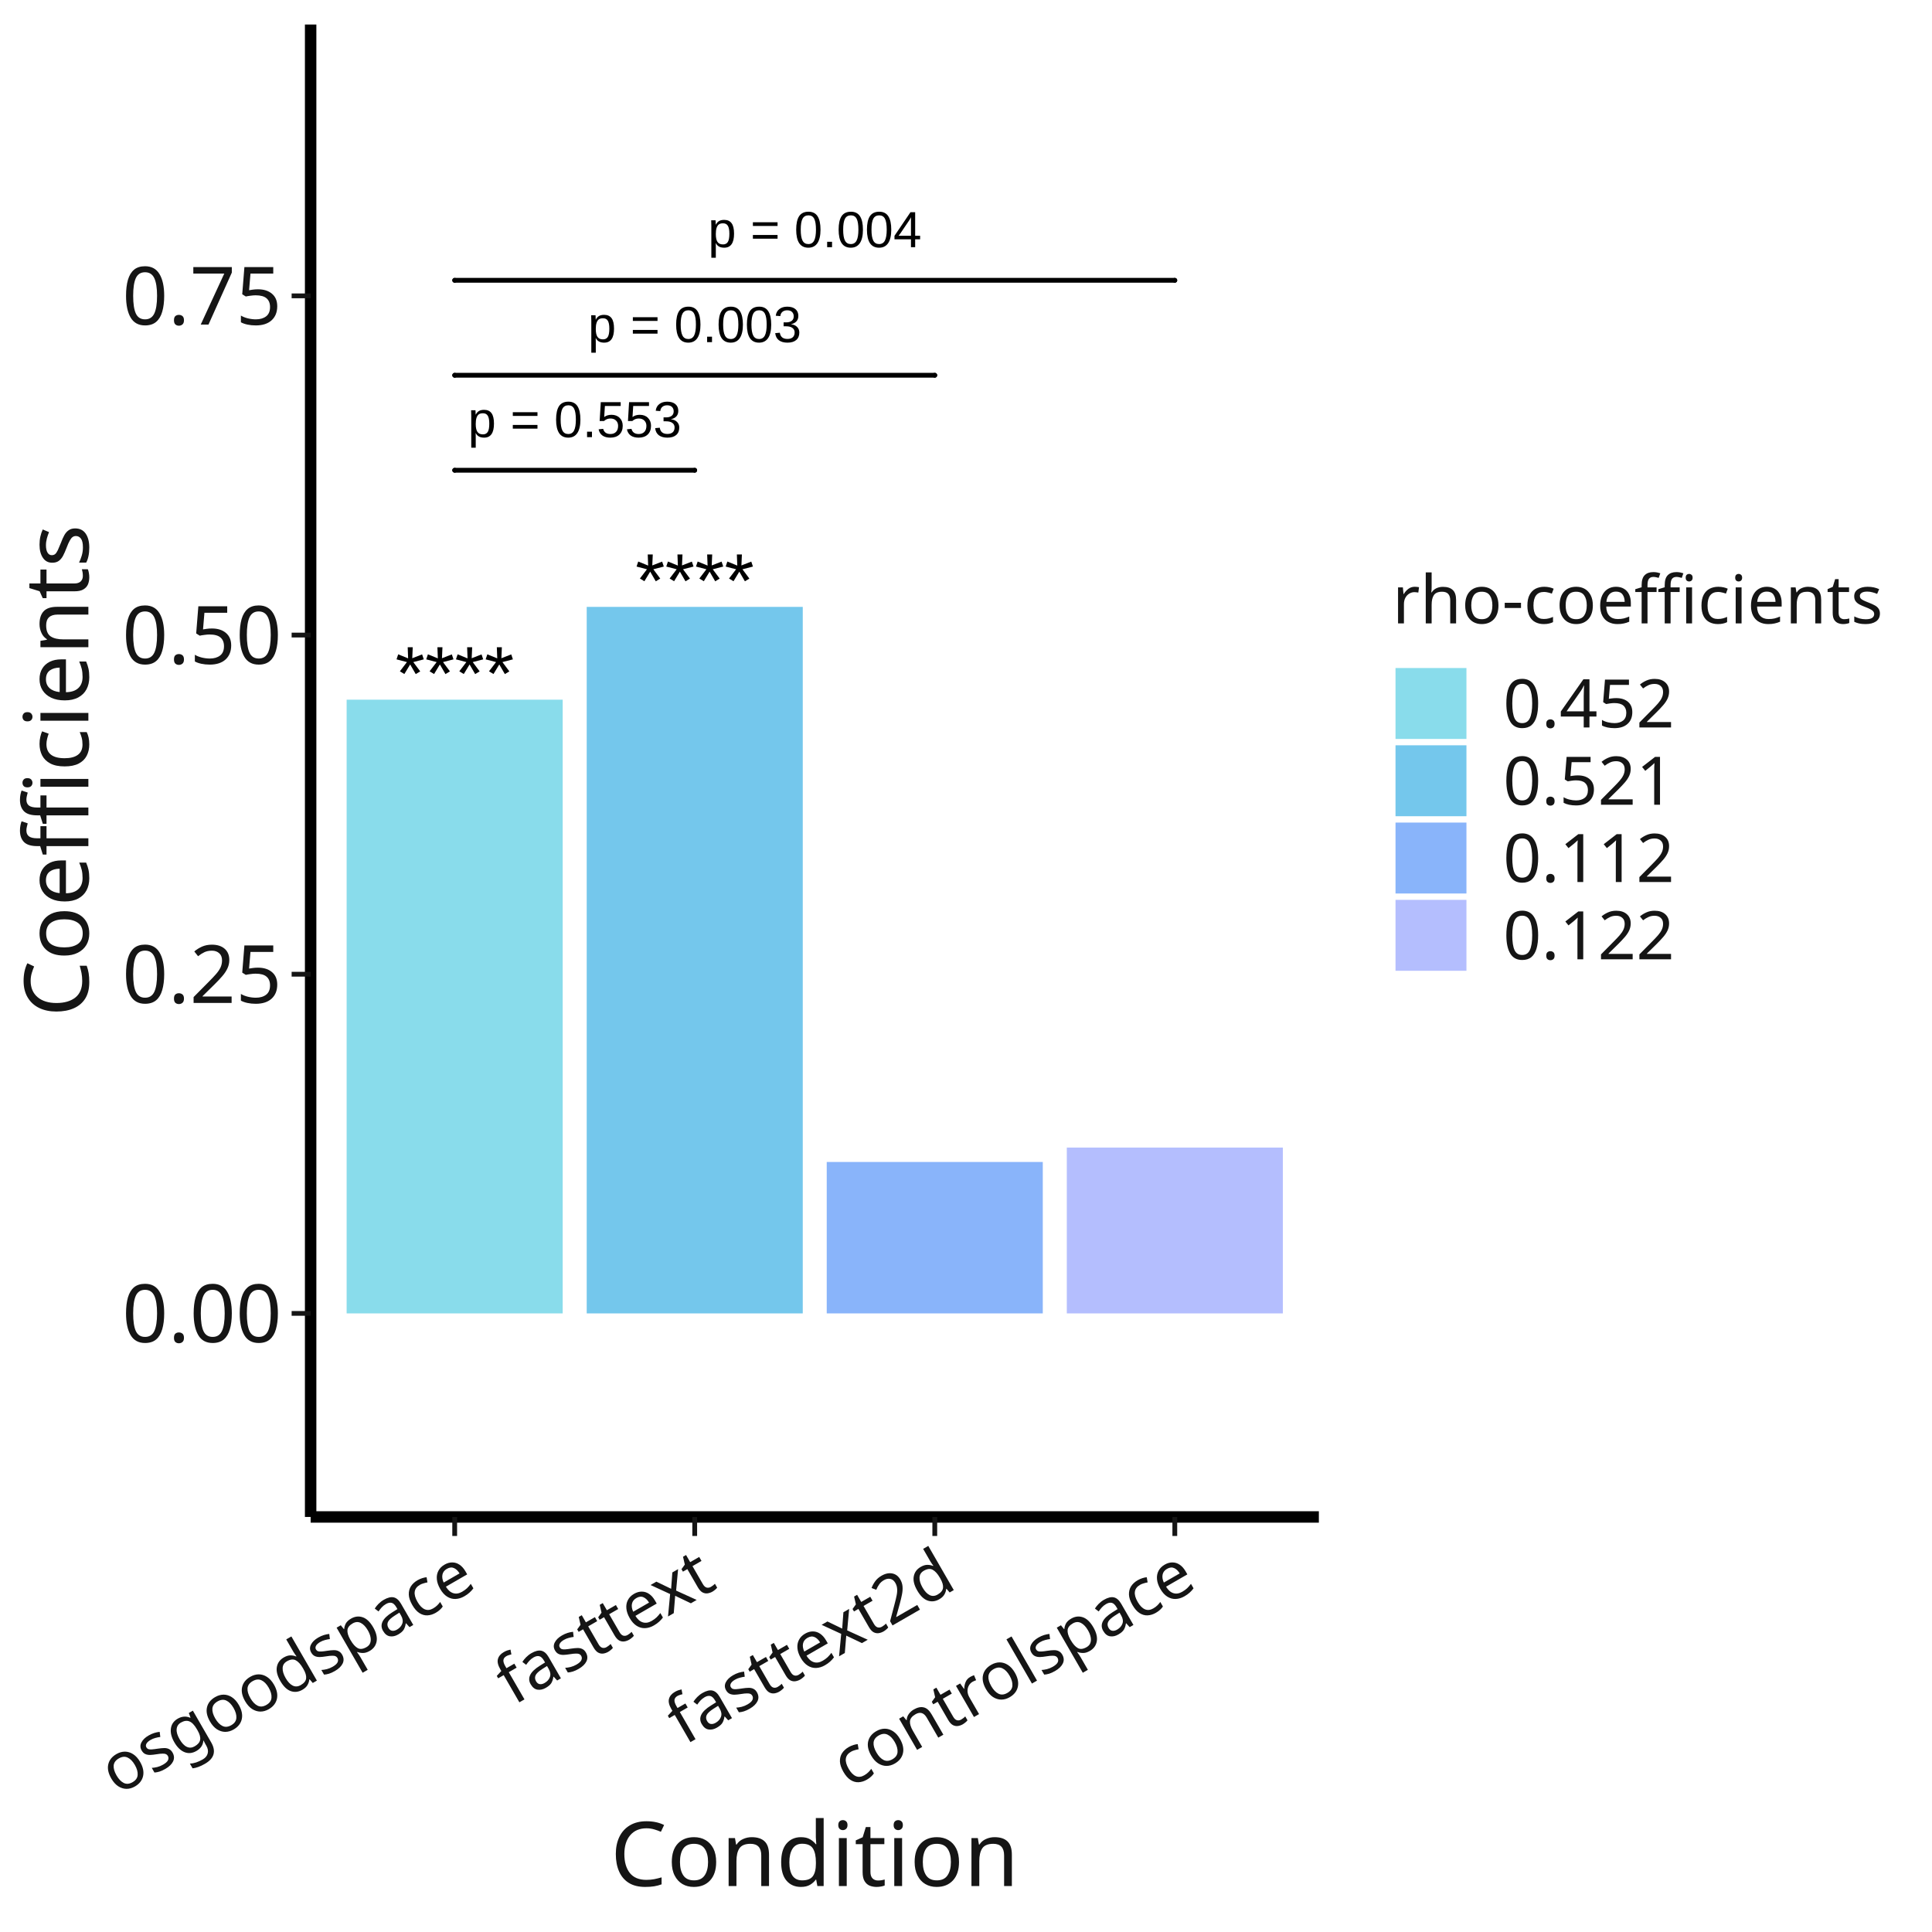
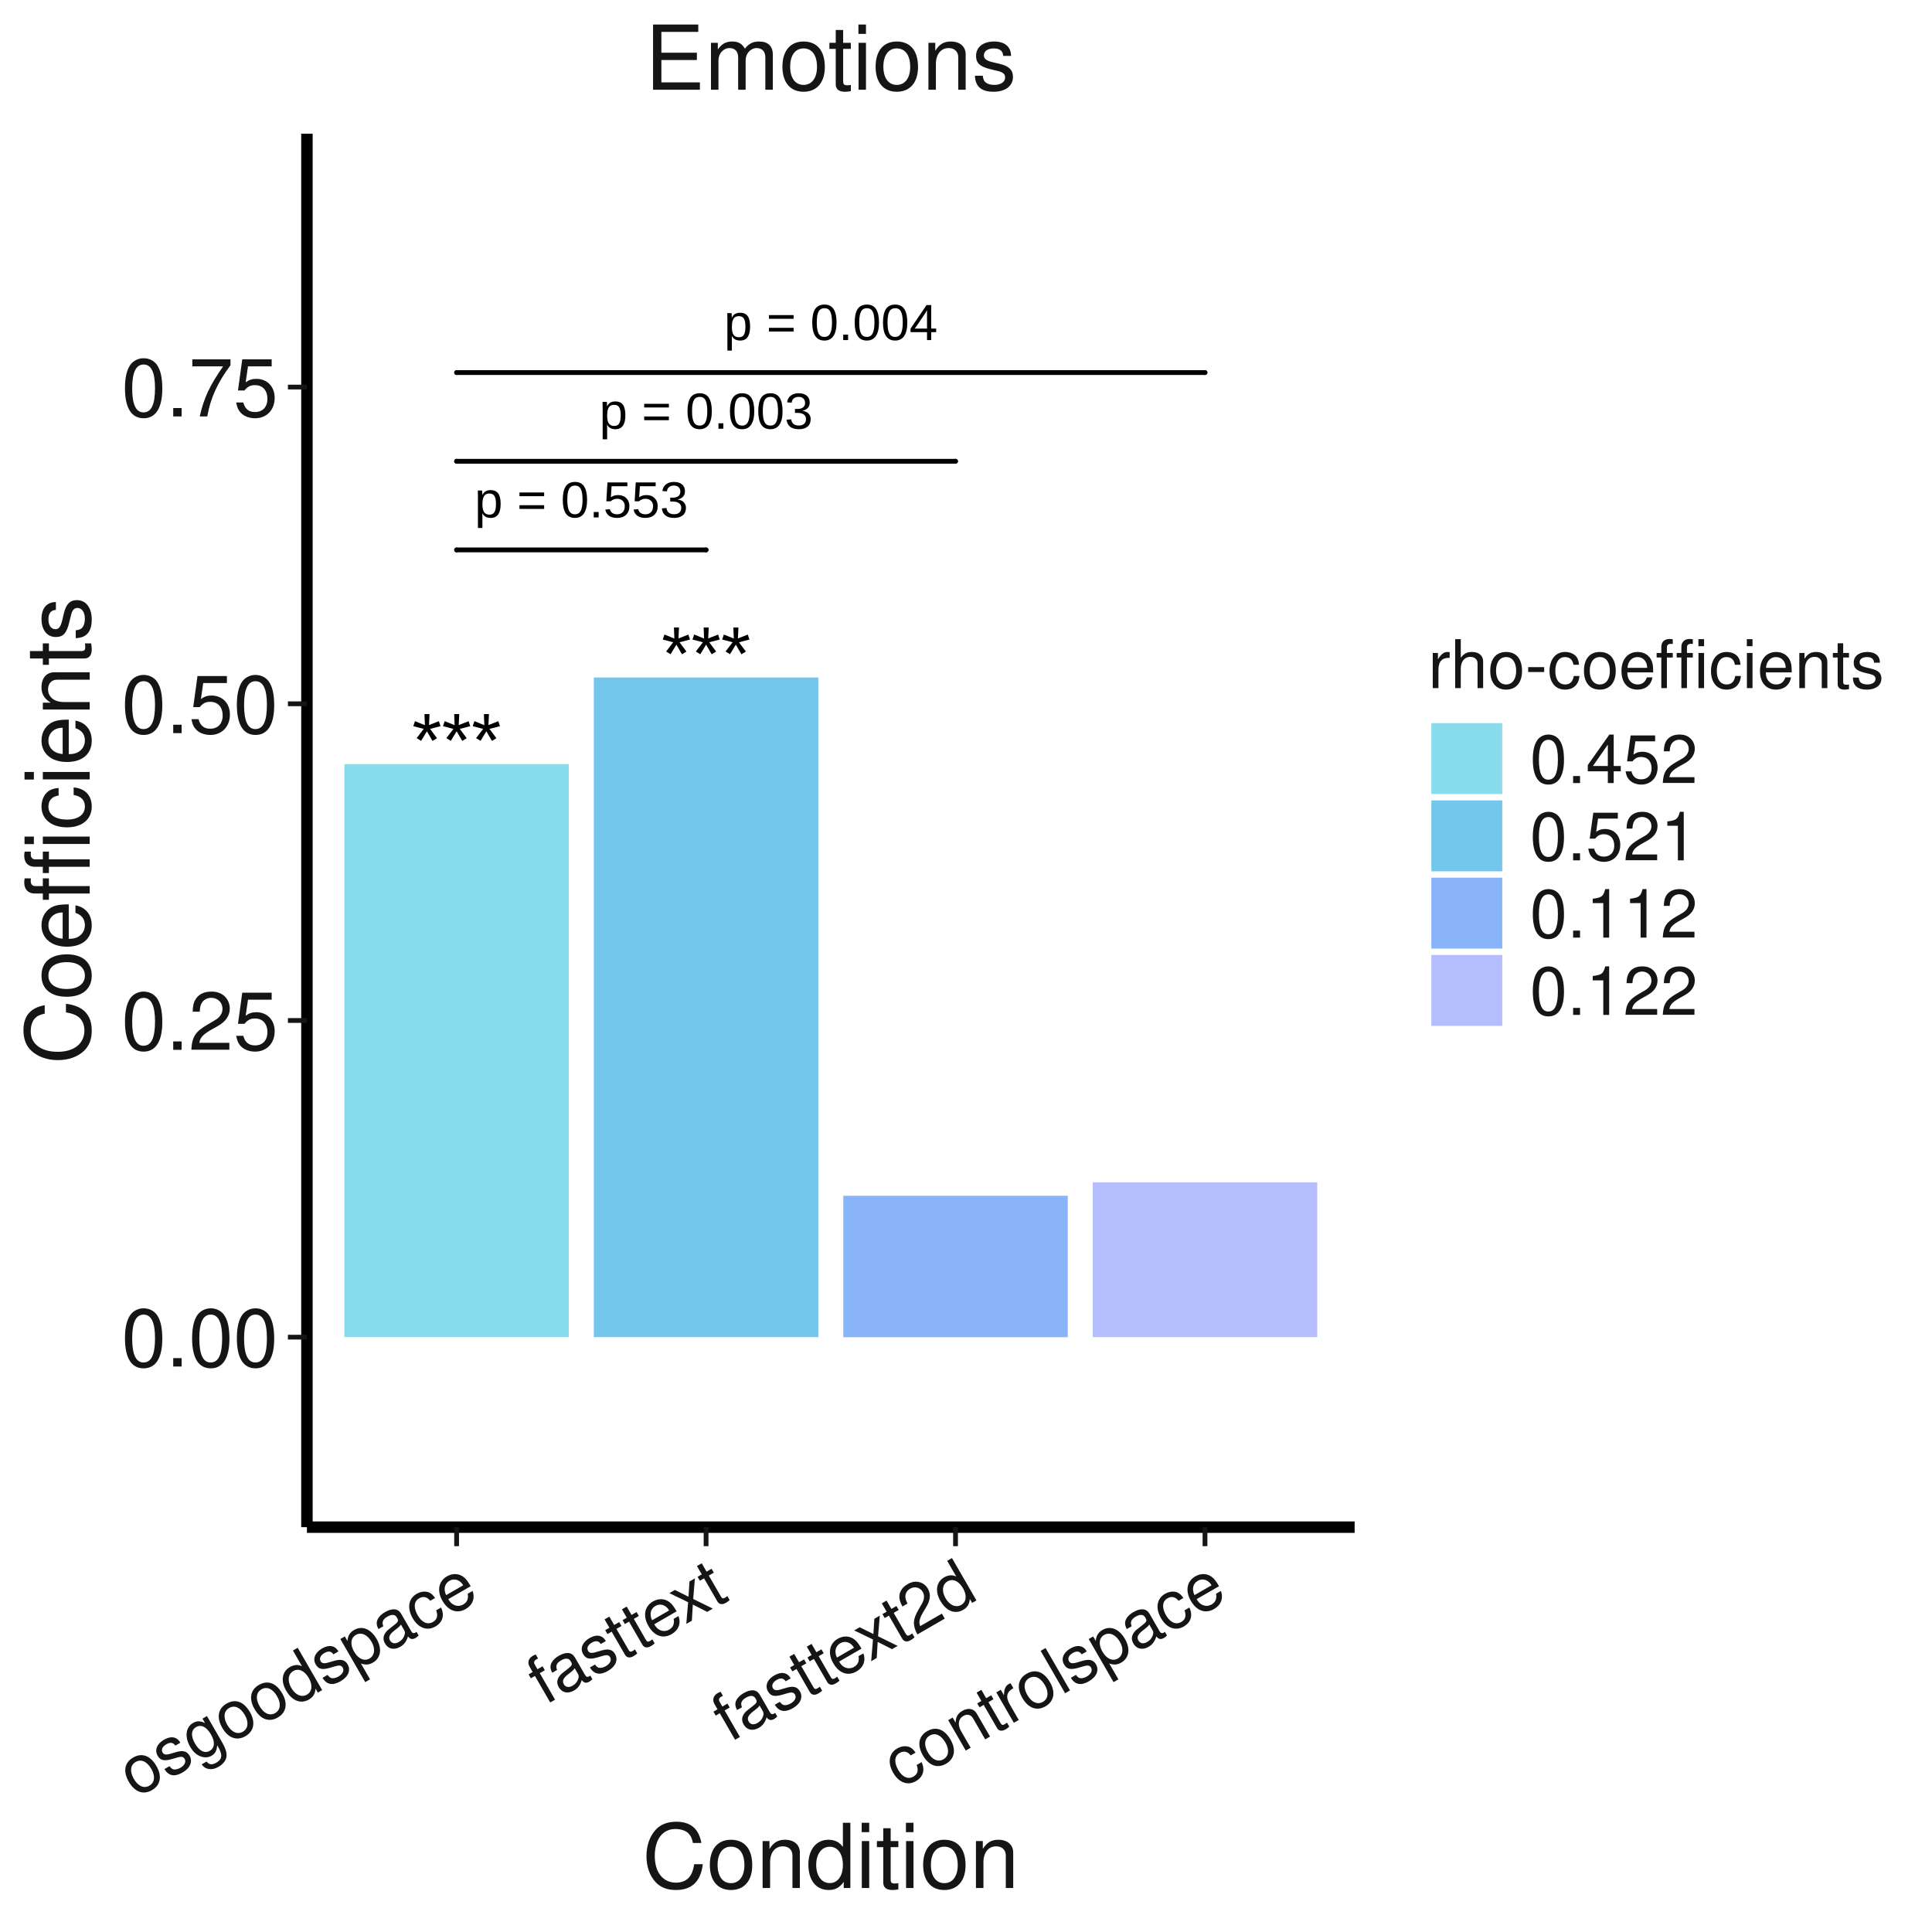
<svg xmlns="http://www.w3.org/2000/svg" class="svglite" width="432.00pt" height="432.00pt" viewBox="0 0 432.00 432.00">
  <defs>
    <style type="text/css">
    .svglite line, .svglite polyline, .svglite polygon, .svglite path, .svglite rect, .svglite circle {
      fill: none;
      stroke: #000000;
      stroke-linecap: round;
      stroke-linejoin: round;
      stroke-miterlimit: 10.00;
    }
    .svglite text {
      white-space: pre;
    }
  </style>
  </defs>
  <rect width="100%" height="100%" style="stroke: none; fill: #FFFFFF;" />
  <defs>
    <clipPath id="cpMC4wMHw0MzIuMDB8MC4wMHw0MzIuMDA=">
      <rect x="0.00" y="0.00" width="432.00" height="432.00" />
    </clipPath>
  </defs>
  <g clip-path="url(#cpMC4wMHw0MzIuMDB8MC4wMHw0MzIuMDA=)">
-     <rect x="0.00" y="0" width="432.00" height="432.00" style="stroke-width: 1.07; stroke: #FFFFFF; fill: #FFFFFF;" />
+     <rect x="0" y="0.00" width="432.00" height="432.00" style="stroke-width: 1.07; stroke: #FFFFFF; fill: #FFFFFF;" />
  </g>
  <defs>
-     <clipPath id="cpNjkuNDZ8Mjk0LjkwfDUuNDh8MzM5LjE5">
-       <rect x="69.46" y="5.48" width="225.43" height="333.71" />
+     <clipPath id="cpNjguNjN8MzAyLjkwfDI5LjkwfDM0MS40OA==">
+       <rect x="68.63" y="29.90" width="234.27" height="311.58" />
    </clipPath>
  </defs>
-   <g clip-path="url(#cpNjkuNDZ8Mjk0LjkwfDUuNDh8MzM5LjE5)">
-     <rect x="69.46" y="5.48" width="225.43" height="333.71" style="stroke-width: 1.07; stroke: none; fill: #FFFFFF;" />
-     <polyline points="69.46,331.60 294.90,331.60 " style="stroke-width: 0.53; stroke: #FFFFFF; stroke-linecap: butt;" />
-     <polyline points="69.46,255.76 294.90,255.76 " style="stroke-width: 0.53; stroke: #FFFFFF; stroke-linecap: butt;" />
-     <polyline points="69.46,179.92 294.90,179.92 " style="stroke-width: 0.53; stroke: #FFFFFF; stroke-linecap: butt;" />
-     <polyline points="69.46,104.07 294.90,104.07 " style="stroke-width: 0.53; stroke: #FFFFFF; stroke-linecap: butt;" />
-     <polyline points="69.46,28.23 294.90,28.23 " style="stroke-width: 0.53; stroke: #FFFFFF; stroke-linecap: butt;" />
-     <polyline points="69.46,293.68 294.90,293.68 " style="stroke-width: 1.07; stroke: #FFFFFF; stroke-linecap: butt;" />
-     <polyline points="69.46,217.84 294.90,217.84 " style="stroke-width: 1.07; stroke: #FFFFFF; stroke-linecap: butt;" />
-     <polyline points="69.46,142.00 294.90,142.00 " style="stroke-width: 1.07; stroke: #FFFFFF; stroke-linecap: butt;" />
-     <polyline points="69.46,66.15 294.90,66.15 " style="stroke-width: 1.07; stroke: #FFFFFF; stroke-linecap: butt;" />
-     <polyline points="101.67,339.19 101.67,5.48 " style="stroke-width: 1.07; stroke: #FFFFFF; stroke-linecap: butt;" />
-     <polyline points="155.34,339.19 155.34,5.48 " style="stroke-width: 1.07; stroke: #FFFFFF; stroke-linecap: butt;" />
-     <polyline points="209.02,339.19 209.02,5.48 " style="stroke-width: 1.07; stroke: #FFFFFF; stroke-linecap: butt;" />
-     <polyline points="262.69,339.19 262.69,5.48 " style="stroke-width: 1.07; stroke: #FFFFFF; stroke-linecap: butt;" />
-     <rect x="77.51" y="156.45" width="48.31" height="137.23" style="stroke-width: 1.07; stroke: none; stroke-linecap: butt; stroke-linejoin: miter; fill: #89DCEB;" />
-     <rect x="131.19" y="135.70" width="48.31" height="157.98" style="stroke-width: 1.07; stroke: none; stroke-linecap: butt; stroke-linejoin: miter; fill: #74C7EC;" />
-     <rect x="184.86" y="259.82" width="48.31" height="33.86" style="stroke-width: 1.07; stroke: none; stroke-linecap: butt; stroke-linejoin: miter; fill: #89B4FA;" />
-     <rect x="238.54" y="256.60" width="48.31" height="37.08" style="stroke-width: 1.07; stroke: none; stroke-linecap: butt; stroke-linejoin: miter; fill: #B4BEFE;" />
-     <text x="101.67" y="156.48" text-anchor="middle" style="font-size: 17.07px; font-family: &quot;Liberation Sans&quot;;" textLength="37.61px" lengthAdjust="spacingAndGlyphs">****</text>
-     <text x="155.34" y="135.73" text-anchor="middle" style="font-size: 17.07px; font-family: &quot;Liberation Sans&quot;;" textLength="37.61px" lengthAdjust="spacingAndGlyphs">****</text>
-     <text x="128.50" y="97.75" text-anchor="middle" style="font-size: 11.38px; font-family: &quot;Liberation Sans&quot;;" textLength="48.51px" lengthAdjust="spacingAndGlyphs">p = 0.553</text>
-     <line x1="155.34" y1="105.15" x2="155.34" y2="105.15" style="stroke-width: 1.07;" />
-     <line x1="155.34" y1="105.15" x2="101.67" y2="105.15" style="stroke-width: 1.07;" />
-     <line x1="101.67" y1="105.15" x2="101.67" y2="105.15" style="stroke-width: 1.07;" />
-     <text x="155.34" y="76.51" text-anchor="middle" style="font-size: 11.38px; font-family: &quot;Liberation Sans&quot;;" textLength="48.51px" lengthAdjust="spacingAndGlyphs">p = 0.003</text>
-     <line x1="209.02" y1="83.91" x2="209.02" y2="83.91" style="stroke-width: 1.07;" />
-     <line x1="209.02" y1="83.91" x2="101.67" y2="83.91" style="stroke-width: 1.07;" />
-     <line x1="101.67" y1="83.91" x2="101.67" y2="83.91" style="stroke-width: 1.07;" />
-     <text x="182.18" y="55.28" text-anchor="middle" style="font-size: 11.38px; font-family: &quot;Liberation Sans&quot;;" textLength="48.51px" lengthAdjust="spacingAndGlyphs">p = 0.004</text>
-     <line x1="262.69" y1="62.68" x2="262.69" y2="62.68" style="stroke-width: 1.07;" />
-     <line x1="262.69" y1="62.68" x2="101.67" y2="62.68" style="stroke-width: 1.07;" />
-     <line x1="101.67" y1="62.68" x2="101.67" y2="62.68" style="stroke-width: 1.07;" />
+   <g clip-path="url(#cpNjguNjN8MzAyLjkwfDI5LjkwfDM0MS40OA==)">
+     <rect x="68.63" y="29.90" width="234.27" height="311.58" style="stroke-width: 1.07; stroke: none; fill: #FFFFFF;" />
+     <polyline points="68.63,334.40 302.90,334.40 " style="stroke-width: 0.53; stroke: #FFFFFF; stroke-linecap: butt;" />
+     <polyline points="68.63,263.59 302.90,263.59 " style="stroke-width: 0.53; stroke: #FFFFFF; stroke-linecap: butt;" />
+     <polyline points="68.63,192.77 302.90,192.77 " style="stroke-width: 0.53; stroke: #FFFFFF; stroke-linecap: butt;" />
+     <polyline points="68.63,121.96 302.90,121.96 " style="stroke-width: 0.53; stroke: #FFFFFF; stroke-linecap: butt;" />
+     <polyline points="68.63,51.15 302.90,51.15 " style="stroke-width: 0.53; stroke: #FFFFFF; stroke-linecap: butt;" />
+     <polyline points="68.63,298.99 302.90,298.99 " style="stroke-width: 1.07; stroke: #FFFFFF; stroke-linecap: butt;" />
+     <polyline points="68.63,228.18 302.90,228.18 " style="stroke-width: 1.07; stroke: #FFFFFF; stroke-linecap: butt;" />
+     <polyline points="68.63,157.37 302.90,157.37 " style="stroke-width: 1.07; stroke: #FFFFFF; stroke-linecap: butt;" />
+     <polyline points="68.63,86.55 302.90,86.55 " style="stroke-width: 1.07; stroke: #FFFFFF; stroke-linecap: butt;" />
+     <polyline points="102.10,341.48 102.10,29.90 " style="stroke-width: 1.07; stroke: #FFFFFF; stroke-linecap: butt;" />
+     <polyline points="157.88,341.48 157.88,29.90 " style="stroke-width: 1.07; stroke: #FFFFFF; stroke-linecap: butt;" />
+     <polyline points="213.66,341.48 213.66,29.90 " style="stroke-width: 1.07; stroke: #FFFFFF; stroke-linecap: butt;" />
+     <polyline points="269.44,341.48 269.44,29.90 " style="stroke-width: 1.07; stroke: #FFFFFF; stroke-linecap: butt;" />
+     <rect x="77.00" y="170.86" width="50.20" height="128.13" style="stroke-width: 1.07; stroke: none; stroke-linecap: butt; stroke-linejoin: miter; fill: #89DCEB;" />
+     <rect x="132.78" y="151.49" width="50.20" height="147.50" style="stroke-width: 1.07; stroke: none; stroke-linecap: butt; stroke-linejoin: miter; fill: #74C7EC;" />
+     <rect x="188.56" y="267.38" width="50.20" height="31.62" style="stroke-width: 1.07; stroke: none; stroke-linecap: butt; stroke-linejoin: miter; fill: #89B4FA;" />
+     <rect x="244.34" y="264.37" width="50.20" height="34.62" style="stroke-width: 1.07; stroke: none; stroke-linecap: butt; stroke-linejoin: miter; fill: #B4BEFE;" />
+     <text x="102.10" y="171.42" text-anchor="middle" style="font-size: 17.07px; font-family: &quot;Liberation Sans&quot;;" textLength="19.92px" lengthAdjust="spacingAndGlyphs">***</text>
+     <text x="157.88" y="152.05" text-anchor="middle" style="font-size: 17.07px; font-family: &quot;Liberation Sans&quot;;" textLength="19.92px" lengthAdjust="spacingAndGlyphs">***</text>
+     <text x="129.99" y="115.70" text-anchor="middle" style="font-size: 11.38px; font-family: &quot;Liberation Sans&quot;;" textLength="47.74px" lengthAdjust="spacingAndGlyphs">p = 0.553</text>
+     <line x1="157.88" y1="122.96" x2="157.88" y2="122.96" style="stroke-width: 1.07;" />
+     <line x1="157.88" y1="122.96" x2="102.10" y2="122.96" style="stroke-width: 1.07;" />
+     <line x1="102.10" y1="122.96" x2="102.10" y2="122.96" style="stroke-width: 1.07;" />
+     <text x="157.88" y="95.87" text-anchor="middle" style="font-size: 11.38px; font-family: &quot;Liberation Sans&quot;;" textLength="47.74px" lengthAdjust="spacingAndGlyphs">p = 0.003</text>
+     <line x1="213.66" y1="103.14" x2="213.66" y2="103.14" style="stroke-width: 1.07;" />
+     <line x1="213.66" y1="103.14" x2="102.10" y2="103.14" style="stroke-width: 1.07;" />
+     <line x1="102.10" y1="103.14" x2="102.10" y2="103.14" style="stroke-width: 1.07;" />
+     <text x="185.77" y="76.04" text-anchor="middle" style="font-size: 11.38px; font-family: &quot;Liberation Sans&quot;;" textLength="47.74px" lengthAdjust="spacingAndGlyphs">p = 0.004</text>
+     <line x1="269.44" y1="83.31" x2="269.44" y2="83.31" style="stroke-width: 1.07;" />
+     <line x1="269.44" y1="83.31" x2="102.10" y2="83.31" style="stroke-width: 1.07;" />
+     <line x1="102.10" y1="83.31" x2="102.10" y2="83.31" style="stroke-width: 1.07;" />
  </g>
  <g clip-path="url(#cpMC4wMHw0MzIuMDB8MC4wMHw0MzIuMDA=)">
-     <polyline points="69.46,339.19 69.46,5.48 " style="stroke-width: 2.56; stroke-linecap: butt;" />
-     <text x="63.02" y="300.11" text-anchor="end" style="font-size: 18.00px;fill: #151515; font-family: &quot;Noto Sans&quot;;" textLength="35.71px" lengthAdjust="spacingAndGlyphs">0.00</text>
-     <text x="63.02" y="224.26" text-anchor="end" style="font-size: 18.00px;fill: #151515; font-family: &quot;Noto Sans&quot;;" textLength="35.71px" lengthAdjust="spacingAndGlyphs">0.25</text>
-     <text x="63.02" y="148.42" text-anchor="end" style="font-size: 18.00px;fill: #151515; font-family: &quot;Noto Sans&quot;;" textLength="35.71px" lengthAdjust="spacingAndGlyphs">0.50</text>
-     <text x="63.02" y="72.58" text-anchor="end" style="font-size: 18.00px;fill: #151515; font-family: &quot;Noto Sans&quot;;" textLength="35.71px" lengthAdjust="spacingAndGlyphs">0.75</text>
-     <polyline points="65.21,293.68 69.46,293.68 " style="stroke-width: 1.07; stroke: #151515; stroke-linecap: butt;" />
-     <polyline points="65.21,217.84 69.46,217.84 " style="stroke-width: 1.07; stroke: #151515; stroke-linecap: butt;" />
-     <polyline points="65.21,142.00 69.46,142.00 " style="stroke-width: 1.07; stroke: #151515; stroke-linecap: butt;" />
-     <polyline points="65.21,66.15 69.46,66.15 " style="stroke-width: 1.07; stroke: #151515; stroke-linecap: butt;" />
-     <polyline points="69.46,339.19 294.90,339.19 " style="stroke-width: 2.56; stroke-linecap: butt;" />
-     <polyline points="101.67,343.44 101.67,339.19 " style="stroke-width: 1.07; stroke: #151515; stroke-linecap: butt;" />
-     <polyline points="155.34,343.44 155.34,339.19 " style="stroke-width: 1.07; stroke: #151515; stroke-linecap: butt;" />
-     <polyline points="209.02,343.44 209.02,339.19 " style="stroke-width: 1.07; stroke: #151515; stroke-linecap: butt;" />
-     <polyline points="262.69,343.44 262.69,339.19 " style="stroke-width: 1.07; stroke: #151515; stroke-linecap: butt;" />
-     <text transform="translate(107.02,354.91) rotate(-30)" text-anchor="end" style="font-size: 15.00px;fill: #151515; font-family: &quot;Noto Sans&quot;;" textLength="93.33px" lengthAdjust="spacingAndGlyphs">osgoodspace</text>
-     <text transform="translate(160.70,354.91) rotate(-30)" text-anchor="end" style="font-size: 15.00px;fill: #151515; font-family: &quot;Noto Sans&quot;;" textLength="53.40px" lengthAdjust="spacingAndGlyphs">fasttext</text>
-     <text transform="translate(214.37,354.91) rotate(-30)" text-anchor="end" style="font-size: 15.00px;fill: #151515; font-family: &quot;Noto Sans&quot;;" textLength="71.21px" lengthAdjust="spacingAndGlyphs">fasttext2d</text>
-     <text transform="translate(268.05,354.91) rotate(-30)" text-anchor="end" style="font-size: 15.00px;fill: #151515; font-family: &quot;Noto Sans&quot;;" textLength="90.58px" lengthAdjust="spacingAndGlyphs">controlspace</text>
-     <text x="182.18" y="421.72" text-anchor="middle" style="font-size: 20.00px;fill: #151515; font-family: &quot;Noto Sans&quot;;" textLength="91.42px" lengthAdjust="spacingAndGlyphs">Condition</text>
-     <text transform="translate(19.76,172.33) rotate(-90)" text-anchor="middle" style="font-size: 20.00px;fill: #151515; font-family: &quot;Noto Sans&quot;;" textLength="110.17px" lengthAdjust="spacingAndGlyphs">Coefficients</text>
-     <text x="311.33" y="139.39" style="font-size: 15.00px;fill: #151515; font-family: &quot;Noto Sans&quot;;" textLength="109.71px" lengthAdjust="spacingAndGlyphs">rho-coefficients</text>
-     <rect x="312.04" y="149.37" width="15.86" height="15.86" style="stroke-width: 1.07; stroke: none; stroke-linecap: butt; stroke-linejoin: miter; fill: #89DCEB;" />
-     <rect x="312.04" y="166.65" width="15.86" height="15.86" style="stroke-width: 1.07; stroke: none; stroke-linecap: butt; stroke-linejoin: miter; fill: #74C7EC;" />
-     <rect x="312.04" y="183.93" width="15.86" height="15.86" style="stroke-width: 1.07; stroke: none; stroke-linecap: butt; stroke-linejoin: miter; fill: #89B4FA;" />
-     <rect x="312.04" y="201.21" width="15.86" height="15.86" style="stroke-width: 1.07; stroke: none; stroke-linecap: butt; stroke-linejoin: miter; fill: #B4BEFE;" />
-     <text x="336.09" y="162.66" style="font-size: 15.00px;fill: #151515; font-family: &quot;Noto Sans&quot;;" textLength="38.35px" lengthAdjust="spacingAndGlyphs">0.452</text>
-     <text x="336.09" y="179.94" style="font-size: 15.00px;fill: #151515; font-family: &quot;Noto Sans&quot;;" textLength="38.35px" lengthAdjust="spacingAndGlyphs">0.521</text>
-     <text x="336.09" y="197.22" style="font-size: 15.00px;fill: #151515; font-family: &quot;Noto Sans&quot;;" textLength="38.35px" lengthAdjust="spacingAndGlyphs">0.112</text>
-     <text x="336.09" y="214.50" style="font-size: 15.00px;fill: #151515; font-family: &quot;Noto Sans&quot;;" textLength="38.35px" lengthAdjust="spacingAndGlyphs">0.122</text>
+     <polyline points="68.63,341.48 68.63,29.90 " style="stroke-width: 2.56; stroke-linecap: butt;" />
+     <text x="62.19" y="305.56" text-anchor="end" style="font-size: 18.00px;fill: #151515; font-family: &quot;Nimbus Sans&quot;;" textLength="35.03px" lengthAdjust="spacingAndGlyphs">0.00</text>
+     <text x="62.19" y="234.74" text-anchor="end" style="font-size: 18.00px;fill: #151515; font-family: &quot;Nimbus Sans&quot;;" textLength="35.03px" lengthAdjust="spacingAndGlyphs">0.25</text>
+     <text x="62.19" y="163.93" text-anchor="end" style="font-size: 18.00px;fill: #151515; font-family: &quot;Nimbus Sans&quot;;" textLength="35.03px" lengthAdjust="spacingAndGlyphs">0.50</text>
+     <text x="62.19" y="93.12" text-anchor="end" style="font-size: 18.00px;fill: #151515; font-family: &quot;Nimbus Sans&quot;;" textLength="35.03px" lengthAdjust="spacingAndGlyphs">0.75</text>
+     <polyline points="64.38,298.99 68.63,298.99 " style="stroke-width: 1.07; stroke: #151515; stroke-linecap: butt;" />
+     <polyline points="64.38,228.18 68.63,228.18 " style="stroke-width: 1.07; stroke: #151515; stroke-linecap: butt;" />
+     <polyline points="64.38,157.37 68.63,157.37 " style="stroke-width: 1.07; stroke: #151515; stroke-linecap: butt;" />
+     <polyline points="64.38,86.55 68.63,86.55 " style="stroke-width: 1.07; stroke: #151515; stroke-linecap: butt;" />
+     <polyline points="68.63,341.48 302.90,341.48 " style="stroke-width: 2.56; stroke-linecap: butt;" />
+     <polyline points="102.10,345.73 102.10,341.48 " style="stroke-width: 1.07; stroke: #151515; stroke-linecap: butt;" />
+     <polyline points="157.88,345.73 157.88,341.48 " style="stroke-width: 1.07; stroke: #151515; stroke-linecap: butt;" />
+     <polyline points="213.66,345.73 213.66,341.48 " style="stroke-width: 1.07; stroke: #151515; stroke-linecap: butt;" />
+     <polyline points="269.44,345.73 269.44,341.48 " style="stroke-width: 1.07; stroke: #151515; stroke-linecap: butt;" />
+     <text transform="translate(107.57,357.40) rotate(-30)" text-anchor="end" style="font-size: 15.00px;fill: #151515; font-family: &quot;Nimbus Sans&quot;;" textLength="89.21px" lengthAdjust="spacingAndGlyphs">osgoodspace</text>
+     <text transform="translate(163.35,357.40) rotate(-30)" text-anchor="end" style="font-size: 15.00px;fill: #151515; font-family: &quot;Nimbus Sans&quot;;" textLength="48.36px" lengthAdjust="spacingAndGlyphs">fasttext</text>
+     <text transform="translate(219.13,357.40) rotate(-30)" text-anchor="end" style="font-size: 15.00px;fill: #151515; font-family: &quot;Nimbus Sans&quot;;" textLength="65.03px" lengthAdjust="spacingAndGlyphs">fasttext2d</text>
+     <text transform="translate(274.90,357.40) rotate(-30)" text-anchor="end" style="font-size: 15.00px;fill: #151515; font-family: &quot;Nimbus Sans&quot;;" textLength="85.03px" lengthAdjust="spacingAndGlyphs">controlspace</text>
+     <text x="185.77" y="422.16" text-anchor="middle" style="font-size: 20.00px;fill: #151515; font-family: &quot;Nimbus Sans&quot;;" textLength="84.47px" lengthAdjust="spacingAndGlyphs">Condition</text>
+     <text transform="translate(20.06,185.69) rotate(-90)" text-anchor="middle" style="font-size: 20.00px;fill: #151515; font-family: &quot;Nimbus Sans&quot;;" textLength="104.47px" lengthAdjust="spacingAndGlyphs">Coefficients</text>
+     <text x="319.34" y="153.86" style="font-size: 15.00px;fill: #151515; font-family: &quot;Nimbus Sans&quot;;" textLength="101.70px" lengthAdjust="spacingAndGlyphs">rho-coefficients</text>
+     <rect x="320.05" y="161.69" width="15.86" height="15.86" style="stroke-width: 1.07; stroke: none; stroke-linecap: butt; stroke-linejoin: miter; fill: #89DCEB;" />
+     <rect x="320.05" y="178.97" width="15.86" height="15.86" style="stroke-width: 1.07; stroke: none; stroke-linecap: butt; stroke-linejoin: miter; fill: #74C7EC;" />
+     <rect x="320.05" y="196.25" width="15.86" height="15.86" style="stroke-width: 1.07; stroke: none; stroke-linecap: butt; stroke-linejoin: miter; fill: #89B4FA;" />
+     <rect x="320.05" y="213.53" width="15.86" height="15.86" style="stroke-width: 1.07; stroke: none; stroke-linecap: butt; stroke-linejoin: miter; fill: #B4BEFE;" />
+     <text x="342.10" y="175.09" style="font-size: 15.00px;fill: #151515; font-family: &quot;Nimbus Sans&quot;;" textLength="37.52px" lengthAdjust="spacingAndGlyphs">0.452</text>
+     <text x="342.10" y="192.37" style="font-size: 15.00px;fill: #151515; font-family: &quot;Nimbus Sans&quot;;" textLength="37.52px" lengthAdjust="spacingAndGlyphs">0.521</text>
+     <text x="342.10" y="209.65" style="font-size: 15.00px;fill: #151515; font-family: &quot;Nimbus Sans&quot;;" textLength="37.52px" lengthAdjust="spacingAndGlyphs">0.112</text>
+     <text x="342.10" y="226.93" style="font-size: 15.00px;fill: #151515; font-family: &quot;Nimbus Sans&quot;;" textLength="37.52px" lengthAdjust="spacingAndGlyphs">0.122</text>
+     <text x="185.77" y="20.06" text-anchor="middle" style="font-size: 20.00px;fill: #151515; font-family: &quot;Nimbus Sans&quot;;" textLength="83.35px" lengthAdjust="spacingAndGlyphs">Emotions</text>
  </g>
</svg>
